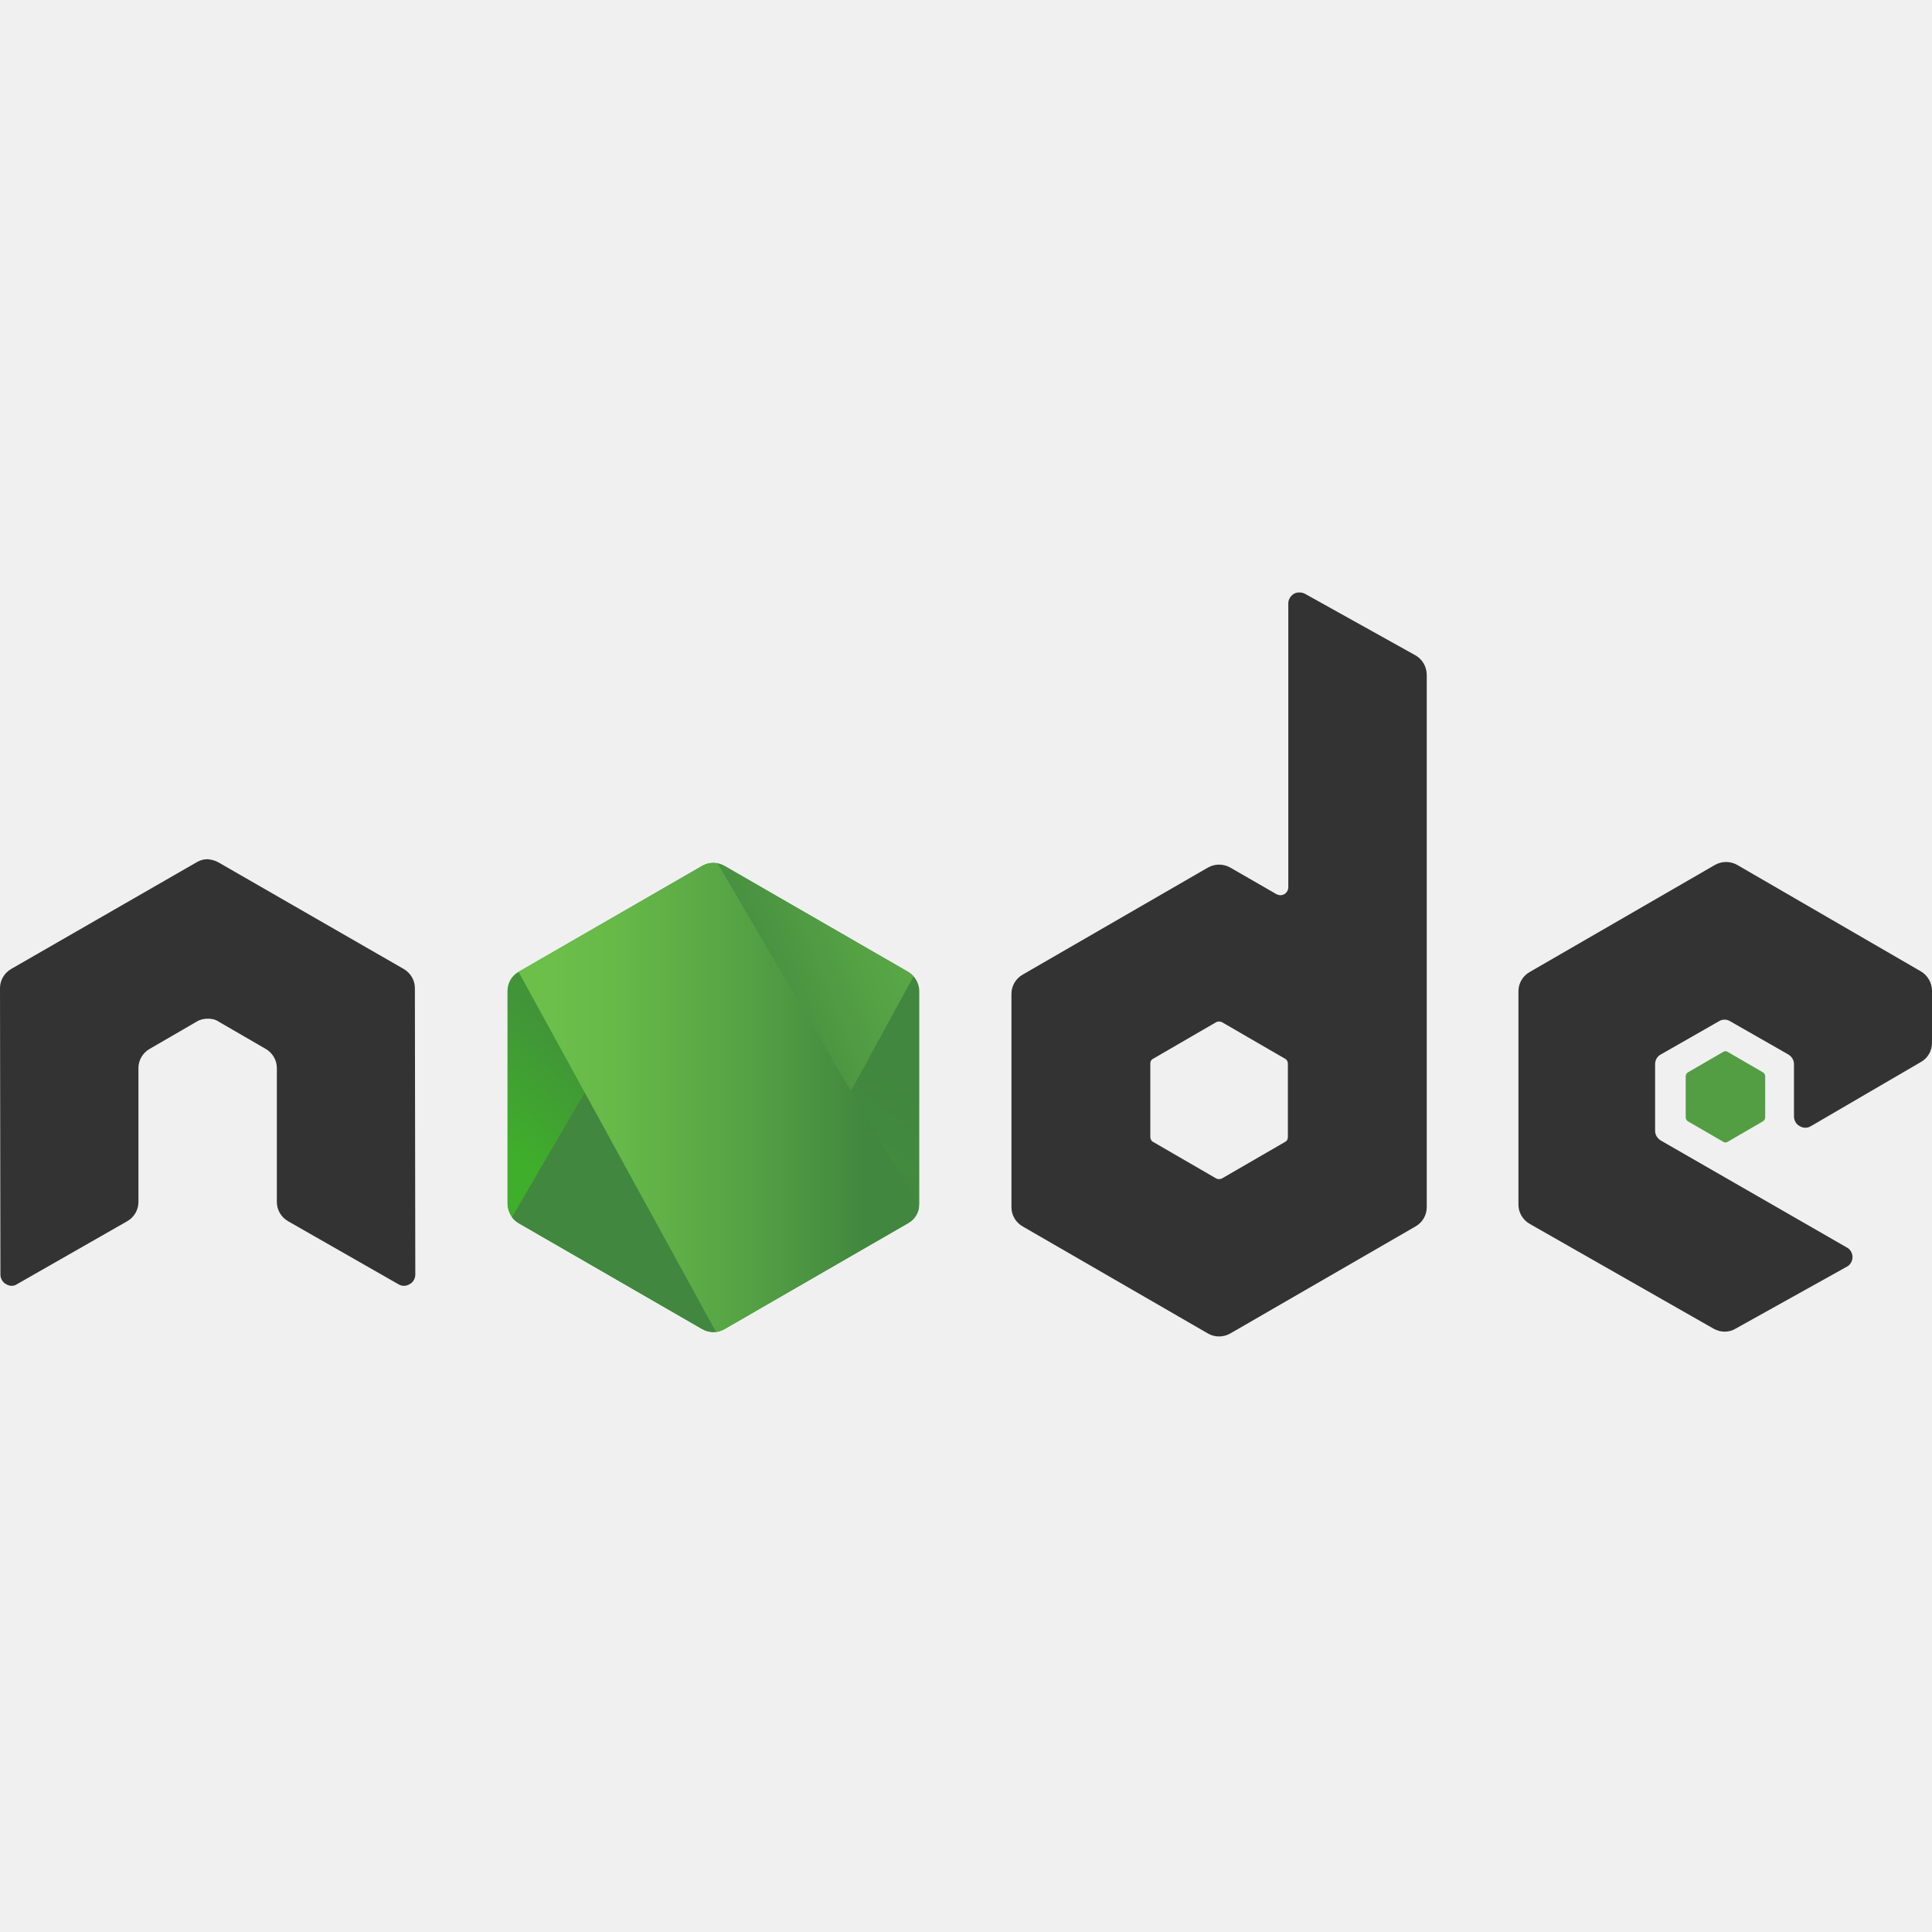
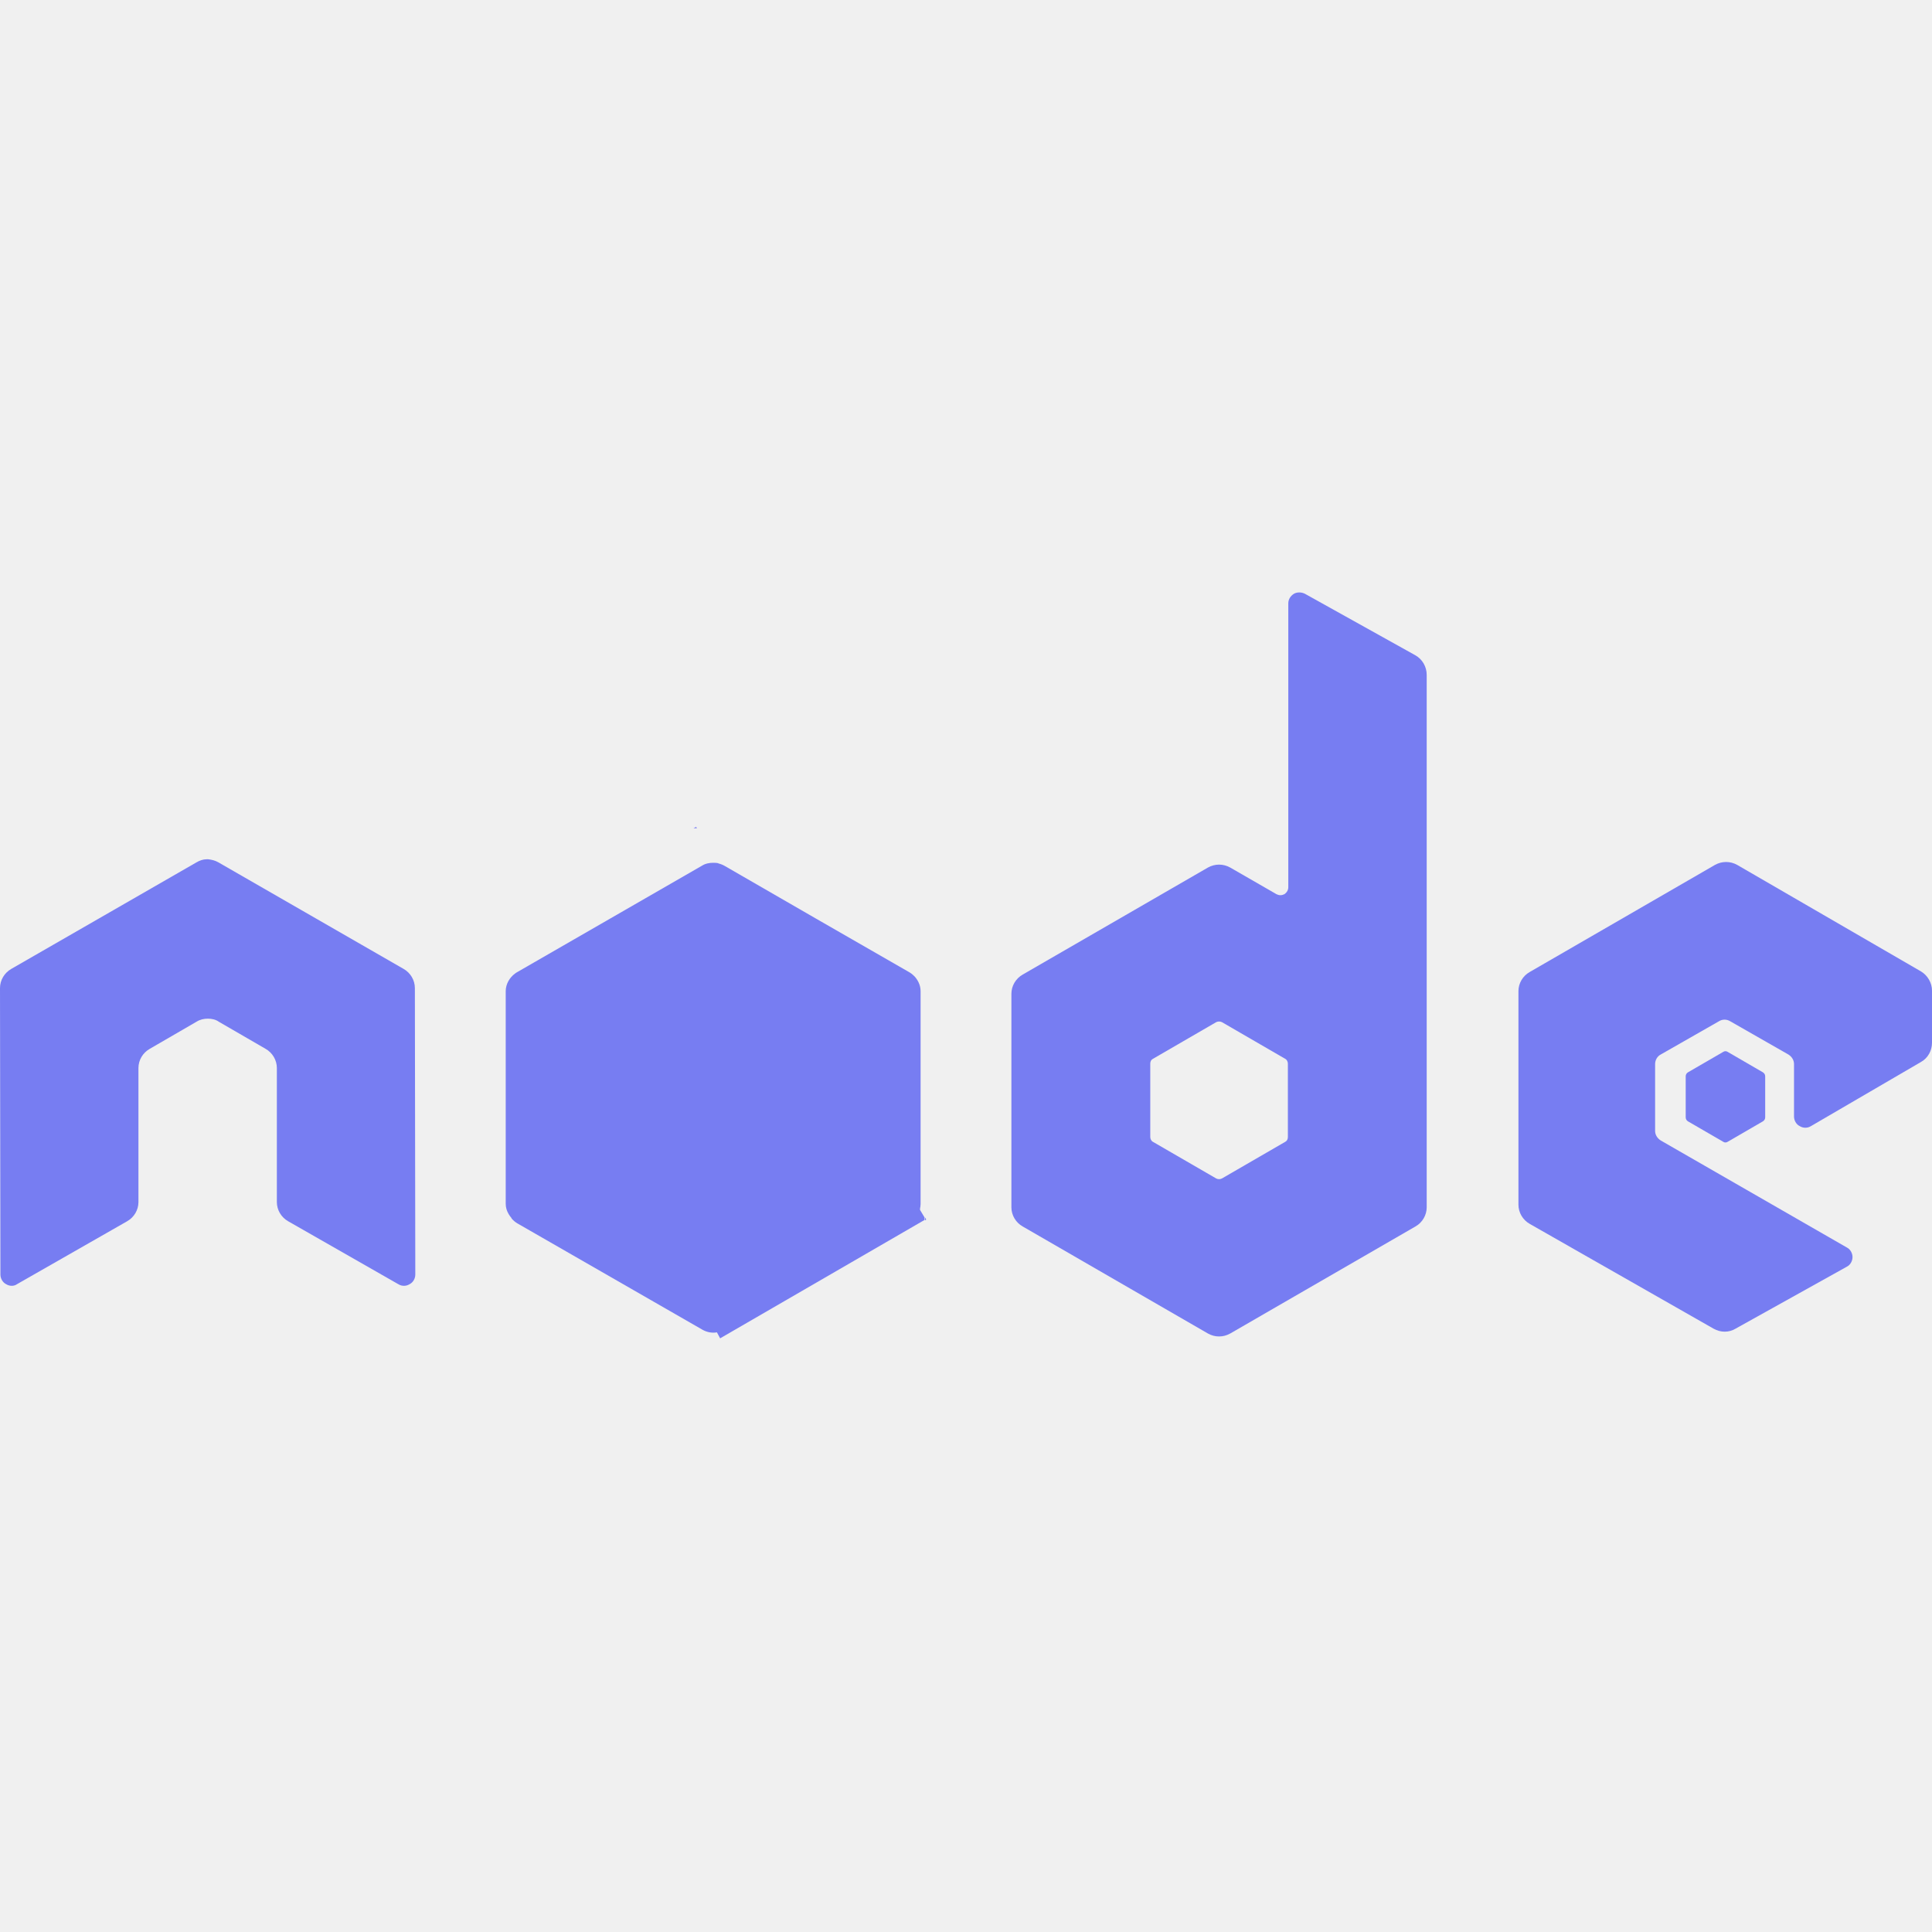
<svg xmlns="http://www.w3.org/2000/svg" width="50" height="50" viewBox="0 0 50 50" fill="none">
-   <g id="Type=Default, showText=True, showSymbol=False" clip-path="url(#clip0_337_373)">
-     <g id="Group 1">
-       <path id="Shape" fill-rule="evenodd" clip-rule="evenodd" d="M10.737 25.572C10.737 25.368 10.624 25.176 10.443 25.074L5.651 22.317C5.572 22.271 5.481 22.249 5.391 22.238H5.346C5.255 22.238 5.165 22.271 5.086 22.317L0.294 25.074C0.113 25.176 0 25.368 0 25.572L0.011 32.986C0.011 33.087 0.068 33.189 0.158 33.234C0.249 33.291 0.362 33.291 0.441 33.234L3.289 31.607C3.47 31.505 3.583 31.313 3.583 31.11V27.64C3.583 27.436 3.696 27.244 3.877 27.143L5.086 26.442C5.176 26.385 5.278 26.363 5.38 26.363C5.481 26.363 5.583 26.385 5.662 26.442L6.872 27.143C7.052 27.244 7.165 27.436 7.165 27.64V31.11C7.165 31.313 7.278 31.505 7.459 31.607L10.307 33.234C10.398 33.291 10.511 33.291 10.601 33.234C10.692 33.189 10.748 33.087 10.748 32.986L10.737 25.572V25.572V25.572Z" fill="#333333" />
-       <path id="Shape_2" fill-rule="evenodd" clip-rule="evenodd" d="M33.771 15.366C33.68 15.321 33.567 15.321 33.488 15.366C33.398 15.422 33.341 15.513 33.341 15.615V22.961C33.341 23.029 33.307 23.096 33.239 23.142C33.172 23.176 33.104 23.176 33.036 23.142L31.838 22.452C31.657 22.351 31.442 22.351 31.262 22.452L26.47 25.221C26.289 25.323 26.176 25.515 26.176 25.719V31.245C26.176 31.449 26.289 31.641 26.47 31.742L31.262 34.511C31.442 34.613 31.657 34.613 31.838 34.511L36.63 31.742C36.811 31.641 36.924 31.449 36.924 31.245V17.468C36.924 17.253 36.811 17.061 36.63 16.959L33.771 15.366V15.366V15.366ZM33.33 29.426C33.33 29.482 33.307 29.527 33.262 29.55L31.623 30.499C31.578 30.522 31.522 30.522 31.476 30.499L29.838 29.55C29.792 29.527 29.77 29.471 29.77 29.426V27.527C29.77 27.47 29.792 27.425 29.838 27.403L31.476 26.453C31.522 26.431 31.578 26.431 31.623 26.453L33.262 27.403C33.307 27.425 33.33 27.482 33.33 27.527V29.426V29.426V29.426Z" fill="#333333" />
-       <g id="Group">
-         <path id="Shape_3" fill-rule="evenodd" clip-rule="evenodd" d="M49.717 27.482C49.898 27.38 50 27.188 50 26.984V25.64C50 25.436 49.887 25.244 49.717 25.142L44.959 22.384C44.778 22.283 44.564 22.283 44.383 22.384L39.591 25.154C39.41 25.255 39.297 25.447 39.297 25.651V31.177C39.297 31.381 39.41 31.573 39.591 31.675L44.349 34.387C44.53 34.489 44.744 34.489 44.914 34.387L47.796 32.782C47.886 32.737 47.943 32.635 47.943 32.534C47.943 32.432 47.886 32.33 47.796 32.285L42.981 29.516C42.891 29.46 42.834 29.369 42.834 29.267V27.538C42.834 27.436 42.891 27.335 42.981 27.29L44.484 26.431C44.575 26.374 44.688 26.374 44.778 26.431L46.282 27.29C46.372 27.346 46.428 27.436 46.428 27.538V28.895C46.428 28.996 46.485 29.098 46.575 29.143C46.666 29.2 46.779 29.2 46.869 29.143L49.717 27.482V27.482V27.482Z" fill="#333333" />
-         <path id="Shape_4" fill-rule="evenodd" clip-rule="evenodd" d="M44.598 27.222C44.632 27.199 44.677 27.199 44.711 27.222L45.626 27.753C45.66 27.776 45.683 27.809 45.683 27.855V28.917C45.683 28.962 45.66 28.996 45.626 29.019L44.711 29.55C44.677 29.573 44.632 29.573 44.598 29.55L43.682 29.019C43.649 28.996 43.626 28.962 43.626 28.917V27.855C43.626 27.809 43.649 27.776 43.682 27.753L44.598 27.222V27.222V27.222Z" fill="#539E43" />
-       </g>
-       <g id="Group_2">
-         <g id="mask-3">
-           <path id="path-2" fill-rule="evenodd" clip-rule="evenodd" d="M18.75 22.407C18.569 22.305 18.354 22.305 18.174 22.407L13.415 25.154C13.235 25.255 13.133 25.447 13.133 25.651V31.155C13.133 31.358 13.246 31.55 13.415 31.652L18.174 34.398C18.354 34.5 18.569 34.5 18.75 34.398L23.508 31.652C23.689 31.55 23.791 31.358 23.791 31.155V25.651C23.791 25.447 23.678 25.255 23.508 25.154L18.75 22.407V22.407V22.407Z" fill="white" />
-         </g>
-         <g id="path-2-link">
-           <path id="path-2_2" fill-rule="evenodd" clip-rule="evenodd" d="M18.75 22.407C18.569 22.305 18.354 22.305 18.174 22.407L13.415 25.154C13.235 25.255 13.133 25.447 13.133 25.651V31.155C13.133 31.358 13.246 31.55 13.415 31.652L18.174 34.398C18.354 34.5 18.569 34.5 18.75 34.398L23.508 31.652C23.689 31.55 23.791 31.358 23.791 31.155V25.651C23.791 25.447 23.678 25.255 23.508 25.154L18.75 22.407V22.407V22.407Z" fill="url(#paint0_linear_337_373)" />
-         </g>
-         <g id="Clipped">
-           <mask id="mask0_337_373" style="mask-type:luminance" maskUnits="userSpaceOnUse" x="13" y="22" width="11" height="13">
-             <path id="path-2_3" fill-rule="evenodd" clip-rule="evenodd" d="M18.75 22.407C18.569 22.305 18.354 22.305 18.174 22.407L13.415 25.154C13.235 25.255 13.133 25.447 13.133 25.651V31.155C13.133 31.358 13.246 31.55 13.415 31.652L18.174 34.398C18.354 34.5 18.569 34.5 18.75 34.398L23.508 31.652C23.689 31.55 23.791 31.358 23.791 31.155V25.651C23.791 25.447 23.678 25.255 23.508 25.154L18.75 22.407V22.407V22.407Z" fill="white" />
-           </mask>
-           <g mask="url(#mask0_337_373)">
-             <path id="Shape_5" fill-rule="evenodd" clip-rule="evenodd" d="M23.519 25.154L18.738 22.407C18.693 22.384 18.637 22.362 18.591 22.351L13.234 31.528C13.28 31.584 13.336 31.63 13.393 31.663L18.173 34.41C18.309 34.489 18.467 34.511 18.614 34.466L23.643 25.267C23.61 25.221 23.564 25.187 23.519 25.154V25.154V25.154Z" fill="url(#paint1_linear_337_373)" />
-           </g>
-         </g>
-         <g id="Clipped_2">
-           <mask id="mask1_337_373" style="mask-type:luminance" maskUnits="userSpaceOnUse" x="13" y="22" width="11" height="13">
-             <path id="path-2_4" fill-rule="evenodd" clip-rule="evenodd" d="M18.75 22.407C18.569 22.305 18.354 22.305 18.174 22.407L13.415 25.154C13.235 25.255 13.133 25.447 13.133 25.651V31.155C13.133 31.358 13.246 31.55 13.415 31.652L18.174 34.398C18.354 34.5 18.569 34.5 18.75 34.398L23.508 31.652C23.689 31.55 23.791 31.358 23.791 31.155V25.651C23.791 25.447 23.678 25.255 23.508 25.154L18.75 22.407V22.407V22.407Z" fill="white" />
-           </mask>
-           <g mask="url(#mask1_337_373)">
-             <path id="Shape_6" fill-rule="evenodd" clip-rule="evenodd" d="M23.53 31.652C23.666 31.573 23.768 31.437 23.813 31.29L18.569 22.339C18.433 22.317 18.286 22.328 18.162 22.407L13.415 25.142L18.535 34.478C18.603 34.466 18.682 34.444 18.75 34.41L23.53 31.652V31.652V31.652Z" fill="url(#paint2_linear_337_373)" />
-             <path id="Shape_7" fill-rule="evenodd" clip-rule="evenodd" d="M23.531 31.652L18.762 34.398C18.694 34.432 18.626 34.455 18.547 34.466L18.637 34.636L23.927 31.573V31.505L23.791 31.279C23.768 31.437 23.667 31.573 23.531 31.652V31.652V31.652Z" fill="url(#paint3_linear_337_373)" />
-             <path id="Shape_8" fill-rule="evenodd" clip-rule="evenodd" d="M23.531 31.652L18.762 34.398C18.694 34.432 18.626 34.455 18.547 34.466L18.637 34.636L23.927 31.573V31.505L23.791 31.279C23.768 31.437 23.667 31.573 23.531 31.652V31.652V31.652Z" fill="url(#paint4_linear_337_373)" />
-           </g>
-         </g>
-       </g>
+   <g id="Type=Flat, showText=True, showSymbol=False">
+     <g id="Union">
+       <path fill-rule="evenodd" clip-rule="evenodd" d="M33.488 15.366C33.567 15.321 33.68 15.321 33.77 15.366L36.63 16.959C36.81 17.061 36.923 17.253 36.923 17.468V31.245C36.923 31.449 36.81 31.641 36.63 31.742L31.838 34.511C31.657 34.613 31.442 34.613 31.261 34.511L26.469 31.742C26.288 31.641 26.175 31.449 26.175 31.245V25.719C26.175 25.515 26.288 25.323 26.469 25.221L31.261 22.452C31.442 22.351 31.657 22.351 31.838 22.452L33.036 23.142C33.103 23.176 33.171 23.176 33.239 23.142C33.307 23.096 33.341 23.029 33.341 22.961V15.615C33.341 15.513 33.397 15.422 33.488 15.366ZM31.623 30.499L33.262 29.55C33.307 29.527 33.33 29.482 33.33 29.426V27.527C33.33 27.482 33.307 27.425 33.262 27.403L31.623 26.453C31.578 26.431 31.521 26.431 31.476 26.453L29.837 27.403C29.792 27.425 29.769 27.47 29.769 27.527V29.426C29.769 29.471 29.792 29.527 29.837 29.55L31.476 30.499C31.521 30.522 31.578 30.522 31.623 30.499Z" fill="#777DF2" />
+       <path d="M10.737 25.572C10.737 25.368 10.624 25.176 10.443 25.074L5.651 22.317C5.572 22.271 5.481 22.249 5.391 22.238H5.346C5.255 22.238 5.165 22.271 5.086 22.317L0.294 25.074C0.113 25.176 0 25.368 0 25.572L0.011 32.986C0.011 33.087 0.068 33.189 0.158 33.234C0.249 33.291 0.362 33.291 0.441 33.234L3.289 31.607C3.47 31.505 3.583 31.313 3.583 31.11V27.64C3.583 27.436 3.696 27.244 3.877 27.143L5.086 26.442C5.176 26.385 5.278 26.363 5.38 26.363C5.481 26.363 5.583 26.385 5.662 26.442L6.872 27.143C7.052 27.244 7.165 27.436 7.165 27.64V31.11C7.165 31.313 7.278 31.505 7.459 31.607L10.307 33.234C10.398 33.291 10.511 33.291 10.601 33.234C10.692 33.189 10.748 33.087 10.748 32.986L10.737 25.572Z" fill="#777DF2" />
+       <path d="M46.869 29.143L49.718 27.482C49.898 27.38 50 27.188 50 26.984V25.639C50 25.436 49.887 25.244 49.718 25.142L44.959 22.384C44.779 22.283 44.564 22.283 44.383 22.384L39.591 25.154C39.41 25.255 39.297 25.447 39.297 25.651V31.177C39.297 31.381 39.41 31.573 39.591 31.675L44.349 34.387C44.53 34.489 44.745 34.489 44.914 34.387L47.796 32.782C47.886 32.737 47.943 32.635 47.943 32.534C47.943 32.432 47.886 32.33 47.796 32.285L42.981 29.516C42.891 29.459 42.834 29.369 42.834 29.267V27.538C42.834 27.436 42.891 27.335 42.981 27.29L44.485 26.431C44.575 26.374 44.688 26.374 44.779 26.431L46.282 27.29C46.372 27.346 46.429 27.436 46.429 27.538V28.894C46.429 28.996 46.485 29.098 46.575 29.143C46.666 29.2 46.779 29.2 46.869 29.143Z" fill="#777DF2" />
+       <path d="M44.711 27.222C44.677 27.199 44.632 27.199 44.598 27.222L43.682 27.753C43.648 27.776 43.626 27.809 43.626 27.855V28.917C43.626 28.962 43.648 28.996 43.682 29.019L44.598 29.55C44.632 29.573 44.677 29.573 44.711 29.55L45.626 29.019C45.66 28.996 45.683 28.962 45.683 28.917V27.855C45.683 27.809 45.66 27.776 45.626 27.753L44.711 27.222Z" fill="#777DF2" />
+       <path d="M18.588 22.345C18.644 22.357 18.698 22.378 18.75 22.407L21.112 23.77L23.52 25.154C23.569 25.181 23.615 25.216 23.654 25.256L23.655 25.255C23.702 25.302 23.742 25.36 23.772 25.422C23.806 25.493 23.825 25.571 23.825 25.651V31.155L23.825 31.158C23.824 31.201 23.819 31.243 23.809 31.284L23.813 31.29C23.811 31.296 23.81 31.302 23.808 31.308L23.926 31.505V31.573L18.637 34.636L18.554 34.481C18.425 34.504 18.291 34.478 18.174 34.41L13.393 31.663C13.336 31.63 13.28 31.584 13.235 31.528L13.238 31.523C13.209 31.49 13.184 31.455 13.162 31.417C13.115 31.338 13.088 31.249 13.088 31.155V25.651C13.088 25.473 13.183 25.303 13.328 25.196C13.349 25.18 13.37 25.166 13.393 25.154L18.162 22.407C18.253 22.349 18.357 22.328 18.459 22.329C18.504 22.328 18.549 22.332 18.592 22.339L18.588 22.345Z" fill="#777DF2" />
+       <path d="M17.948 21.435L18.015 21.401L18.038 21.435H17.948Z" fill="#777DF2" />
+       <path d="M23.938 31.505L23.971 31.562L23.938 31.584V31.505Z" fill="#777DF2" />
    </g>
  </g>
-   <defs>
-     <linearGradient id="paint0_linear_337_373" x1="17.434" y1="22.911" x2="12.369" y2="29.04" gradientUnits="userSpaceOnUse">
-       <stop stop-color="#41873F" />
-       <stop offset="0.329" stop-color="#418B3D" />
-       <stop offset="0.635" stop-color="#419637" />
-       <stop offset="0.932" stop-color="#3FA92D" />
-       <stop offset="1" stop-color="#3FAE2A" />
-     </linearGradient>
-     <linearGradient id="paint1_linear_337_373" x1="20.551" y1="35.92" x2="33.22" y2="30.858" gradientUnits="userSpaceOnUse">
-       <stop offset="0.138" stop-color="#41873F" />
-       <stop offset="0.403" stop-color="#54A044" />
-       <stop offset="0.714" stop-color="#66B848" />
-       <stop offset="0.908" stop-color="#6CC04A" />
-     </linearGradient>
-     <linearGradient id="paint2_linear_337_373" x1="12.959" y1="34.835" x2="23.969" y2="34.835" gradientUnits="userSpaceOnUse">
-       <stop offset="0.092" stop-color="#6CC04A" />
-       <stop offset="0.286" stop-color="#66B848" />
-       <stop offset="0.597" stop-color="#54A044" />
-       <stop offset="0.862" stop-color="#41873F" />
-     </linearGradient>
-     <linearGradient id="paint3_linear_337_373" x1="12.959" y1="36.402" x2="23.97" y2="36.402" gradientUnits="userSpaceOnUse">
-       <stop offset="0.092" stop-color="#6CC04A" />
-       <stop offset="0.286" stop-color="#66B848" />
-       <stop offset="0.597" stop-color="#54A044" />
-       <stop offset="0.862" stop-color="#41873F" />
-     </linearGradient>
-     <linearGradient id="paint4_linear_337_373" x1="11.825" y1="23.369" x2="10.787" y2="37.341" gradientUnits="userSpaceOnUse">
-       <stop stop-color="#41873F" />
-       <stop offset="0.329" stop-color="#418B3D" />
-       <stop offset="0.635" stop-color="#419637" />
-       <stop offset="0.932" stop-color="#3FA92D" />
-       <stop offset="1" stop-color="#3FAE2A" />
-     </linearGradient>
-     <clipPath id="clip0_337_373">
-       <rect width="50" height="50" fill="white" />
-     </clipPath>
-   </defs>
</svg>
